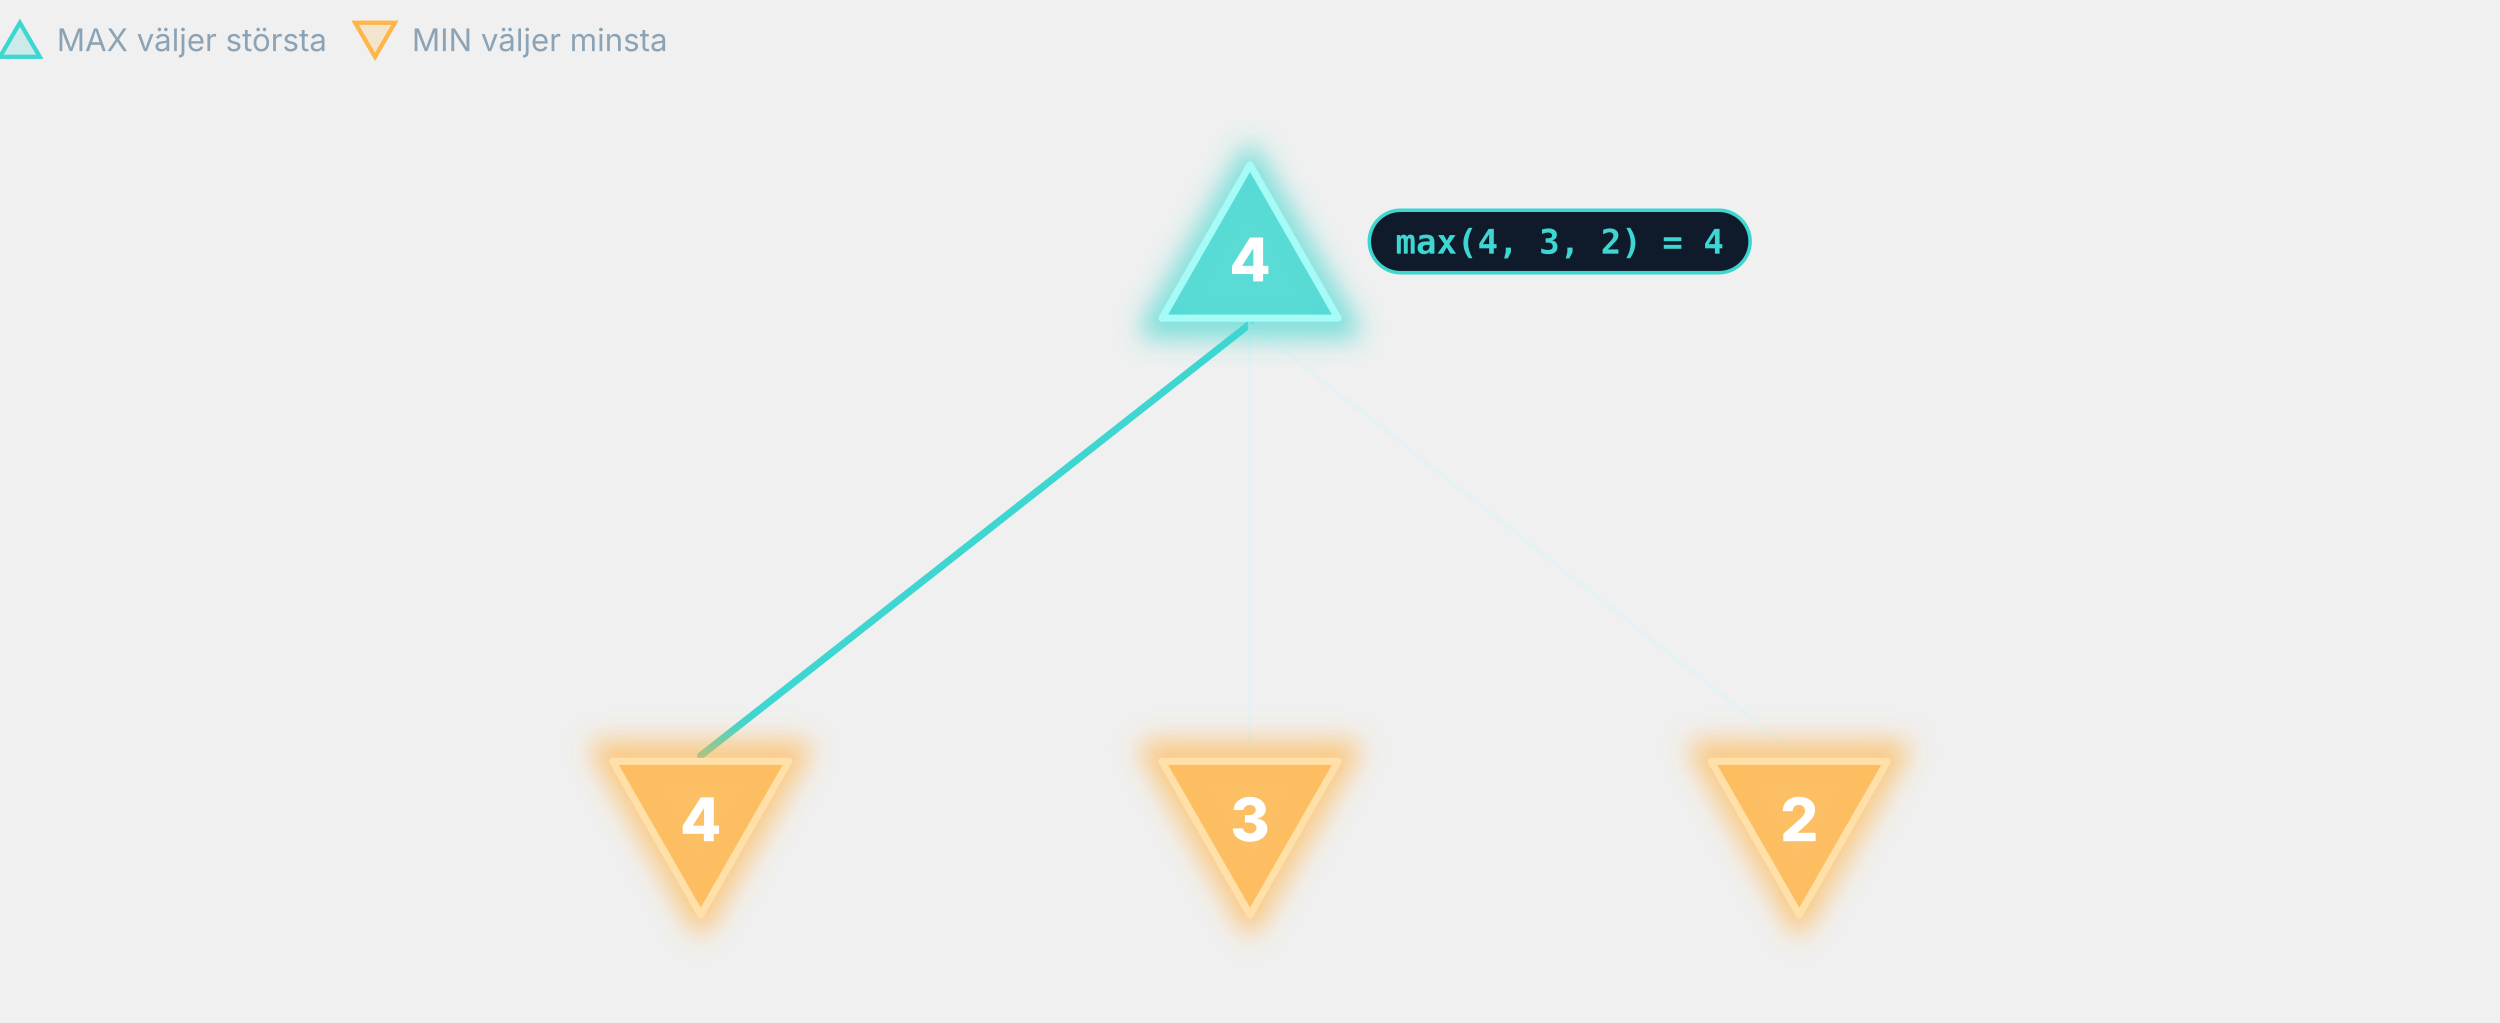
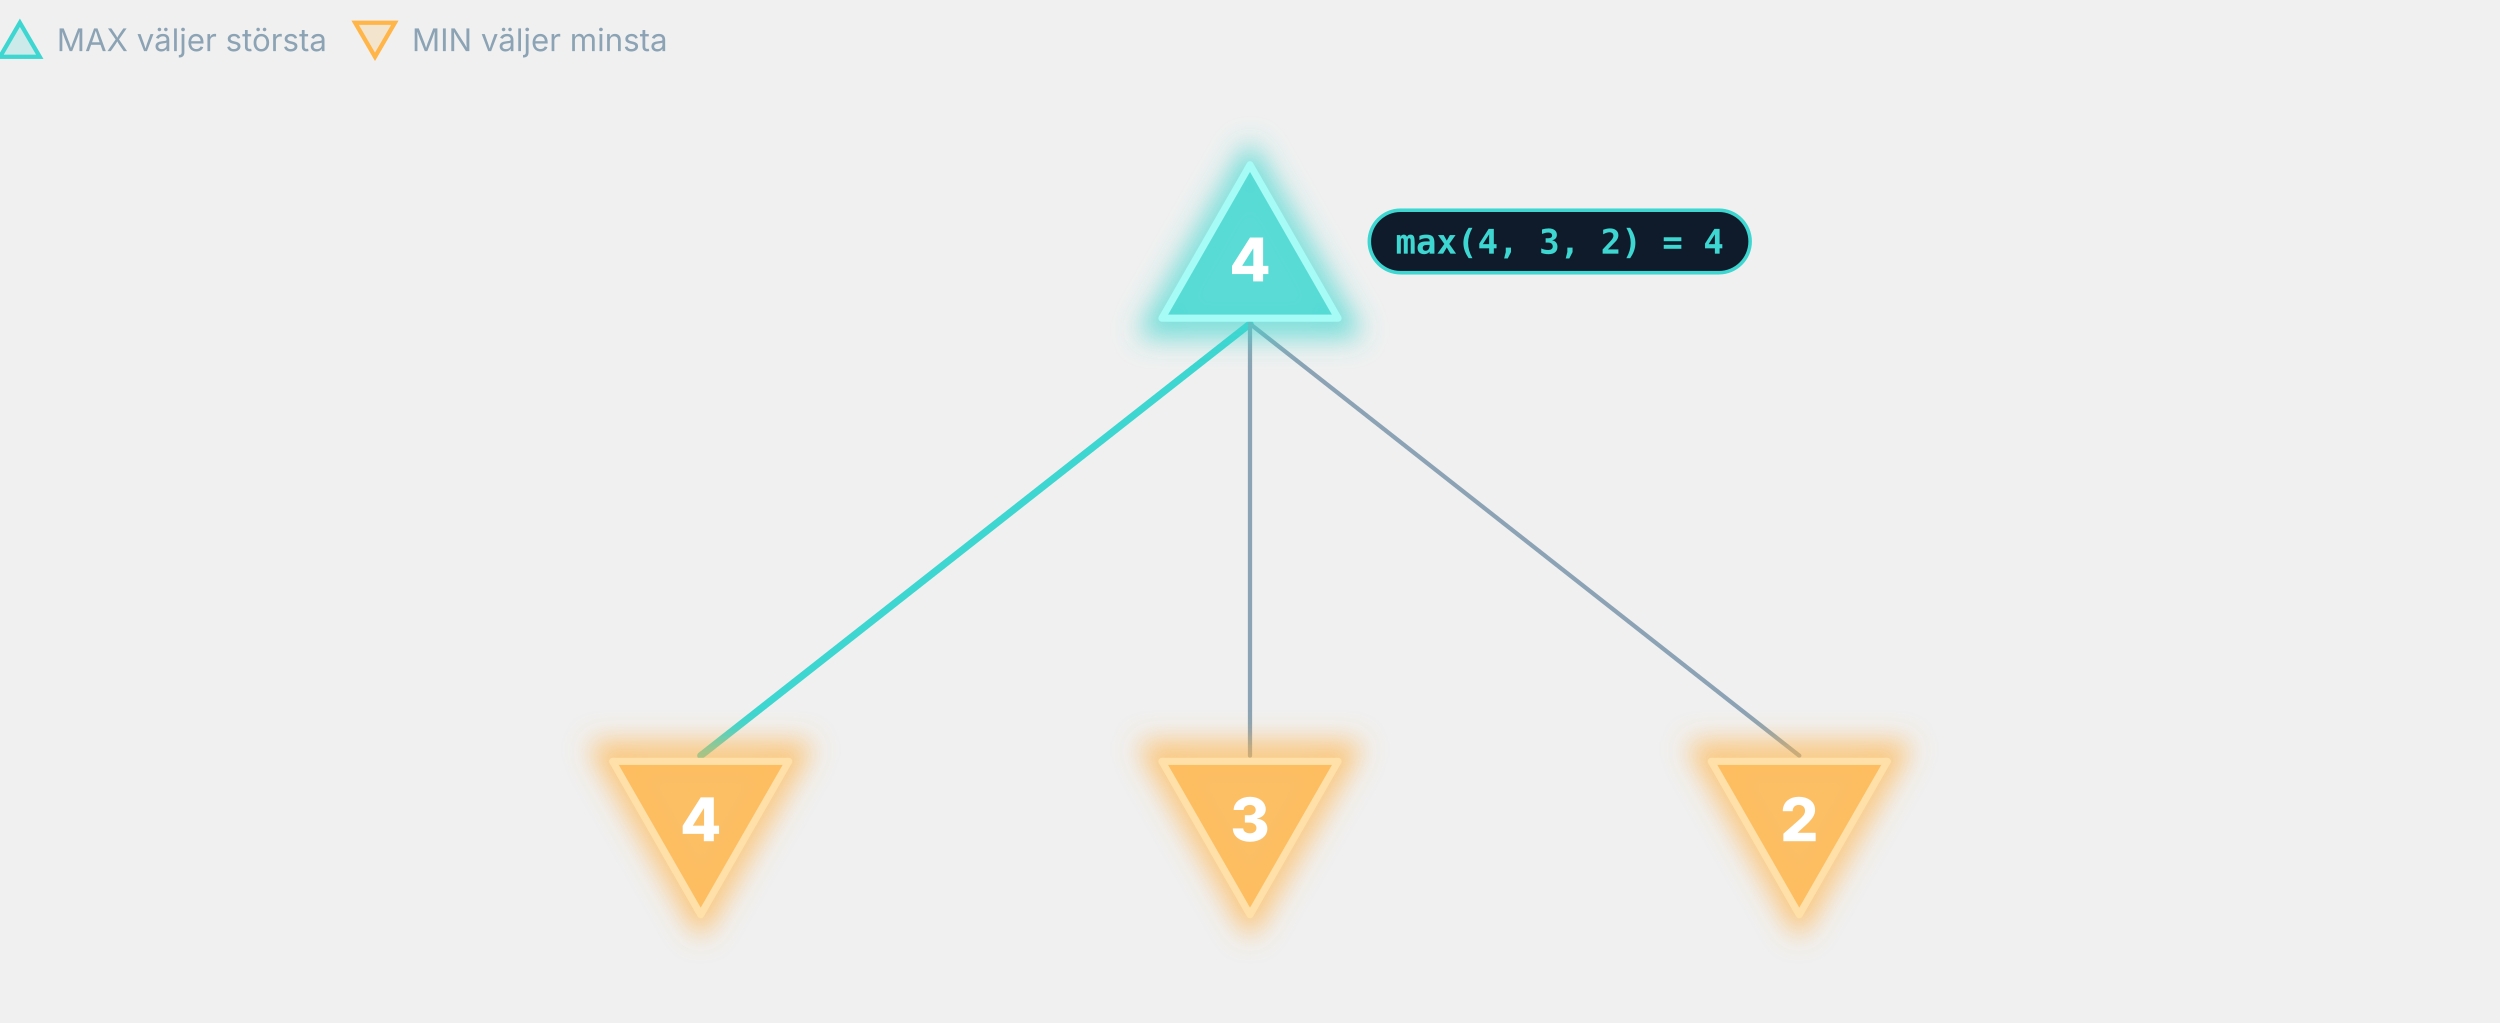
<svg xmlns="http://www.w3.org/2000/svg" viewBox="0 0 1760 720" width="1760" height="720" role="img">
  <defs>
    <filter id="glow" x="-40%" y="-40%" width="180%" height="180%">
      <feGaussianBlur stdDeviation="9" />
    </filter>
    <filter id="soft" x="-20%" y="-20%" width="140%" height="140%">
      <feGaussianBlur stdDeviation="4" />
    </filter>
  </defs>
  <g transform="translate(0,30)">
    <polygon points="14,-14 28,10 0,10" fill="#3DD6D0" fill-opacity=".2" stroke="#3DD6D0" stroke-width="3" />
    <text x="40.0" y="6.0" font-family="'IBM Plex Sans','Segoe UI',Inter,Helvetica,Arial,sans-serif" font-size="22" font-weight="400" fill="#8BA3B4" text-anchor="start">MAX väljer största</text>
    <polygon points="250,-14 278,-14 264,10" fill="#FFB547" fill-opacity=".2" stroke="#FFB547" stroke-width="3" />
    <text x="290.0" y="6.0" font-family="'IBM Plex Sans','Segoe UI',Inter,Helvetica,Arial,sans-serif" font-size="22" font-weight="400" fill="#8BA3B4" text-anchor="start">MIN väljer minsta</text>
  </g>
  <path data-edge="r:r0" d="M880.0,228.0L493.3,532.0" stroke="#3DD6D0" stroke-width="5" stroke-linecap="round" fill="none" opacity="1" />
-   <path data-edge="r:r1" d="M880.0,228.0L880.0,532.0" stroke="#E6F1F5" stroke-width="3" stroke-linecap="round" fill="none" opacity="1" />
-   <path data-edge="r:r2" d="M880.0,228.0L1266.7,532.0" stroke="#E6F1F5" stroke-width="3" stroke-linecap="round" fill="none" opacity="1" />
+   <path data-edge="r:r1" d="M880.0,228.0L880.0,532.0" stroke="#8BA3B4" stroke-width="3" stroke-linecap="round" fill="none" opacity="1" />
+   <path data-edge="r:r2" d="M880.0,228.0L1266.7,532.0" stroke="#8BA3B4" stroke-width="3" stroke-linecap="round" fill="none" opacity="1" />
+   <polygon data-focus-node="r0" points="421.4,527.4 565.3,527.4 493.3,652.6" fill="#FFB547" fill-opacity=".55" stroke="#FFB547" stroke-width="14" stroke-opacity=".5" stroke-linejoin="round" filter="url(#glow)" />
  <polygon data-focus-node="r" points="880.0,107.4 951.9,232.6 808.1,232.6" fill="#3DD6D0" fill-opacity=".55" stroke="#3DD6D0" stroke-width="14" stroke-opacity=".5" stroke-linejoin="round" filter="url(#glow)" />
-   <polygon data-focus-node="r0" points="421.4,527.4 565.3,527.4 493.3,652.6" fill="#FFB547" fill-opacity=".55" stroke="#FFB547" stroke-width="14" stroke-opacity=".5" stroke-linejoin="round" filter="url(#glow)" />
+   <polygon data-focus-node="r2" points="1194.7,527.4 1338.6,527.4 1266.7,652.6" fill="#FFB547" fill-opacity=".55" stroke="#FFB547" stroke-width="14" stroke-opacity=".5" stroke-linejoin="round" filter="url(#glow)" />
  <polygon data-focus-node="r1" points="808.1,527.4 951.9,527.4 880.0,652.6" fill="#FFB547" fill-opacity=".55" stroke="#FFB547" stroke-width="14" stroke-opacity=".5" stroke-linejoin="round" filter="url(#glow)" />
-   <polygon data-focus-node="r2" points="1194.7,527.4 1338.6,527.4 1266.7,652.6" fill="#FFB547" fill-opacity=".55" stroke="#FFB547" stroke-width="14" stroke-opacity=".5" stroke-linejoin="round" filter="url(#glow)" />
  <g data-node="r0" opacity="1">
    <polygon points="431.3,536.0 555.3,536.0 493.3,644.0" fill="#FFB547" fill-opacity=".62" stroke="#FFE0A8" stroke-width="5" stroke-linejoin="round" />
    <text x="493.3" y="592.2" font-family="'IBM Plex Sans','Segoe UI',Inter,Helvetica,Arial,sans-serif" font-size="42.4" font-weight="800" fill="#FFFFFF" text-anchor="middle">4</text>
  </g>
  <g data-node="r1" opacity="1">
    <polygon points="818.0,536.0 942.0,536.0 880.0,644.0" fill="#FFB547" fill-opacity=".62" stroke="#FFE0A8" stroke-width="5" stroke-linejoin="round" />
    <text x="880.0" y="592.2" font-family="'IBM Plex Sans','Segoe UI',Inter,Helvetica,Arial,sans-serif" font-size="42.4" font-weight="800" fill="#FFFFFF" text-anchor="middle">3</text>
  </g>
  <g data-node="r2" opacity="1">
    <polygon points="1204.7,536.0 1328.7,536.0 1266.7,644.0" fill="#FFB547" fill-opacity=".62" stroke="#FFE0A8" stroke-width="5" stroke-linejoin="round" />
    <text x="1266.7" y="592.2" font-family="'IBM Plex Sans','Segoe UI',Inter,Helvetica,Arial,sans-serif" font-size="42.4" font-weight="800" fill="#FFFFFF" text-anchor="middle">2</text>
  </g>
  <g data-node="r" opacity="1">
    <polygon points="880.0,116.0 942.0,224.0 818.0,224.0" fill="#3DD6D0" fill-opacity=".62" stroke="#A6FBF6" stroke-width="5" stroke-linejoin="round" />
    <text x="880.0" y="198.1" font-family="'IBM Plex Sans','Segoe UI',Inter,Helvetica,Arial,sans-serif" font-size="42.4" font-weight="800" fill="#FFFFFF" text-anchor="middle">4</text>
  </g>
  <rect x="964.0" y="148.0" width="268.1" height="44.0" rx="22.0" fill="#0F1A2B" stroke="#3DD6D0" stroke-width="2.5" />
  <text x="1098.0" y="178.6" font-family="'IBM Plex Mono','SFMono-Regular',Menlo,Consolas,monospace" font-size="24" font-weight="600" fill="#3DD6D0" text-anchor="middle">max(4, 3, 2) = 4</text>
</svg>
